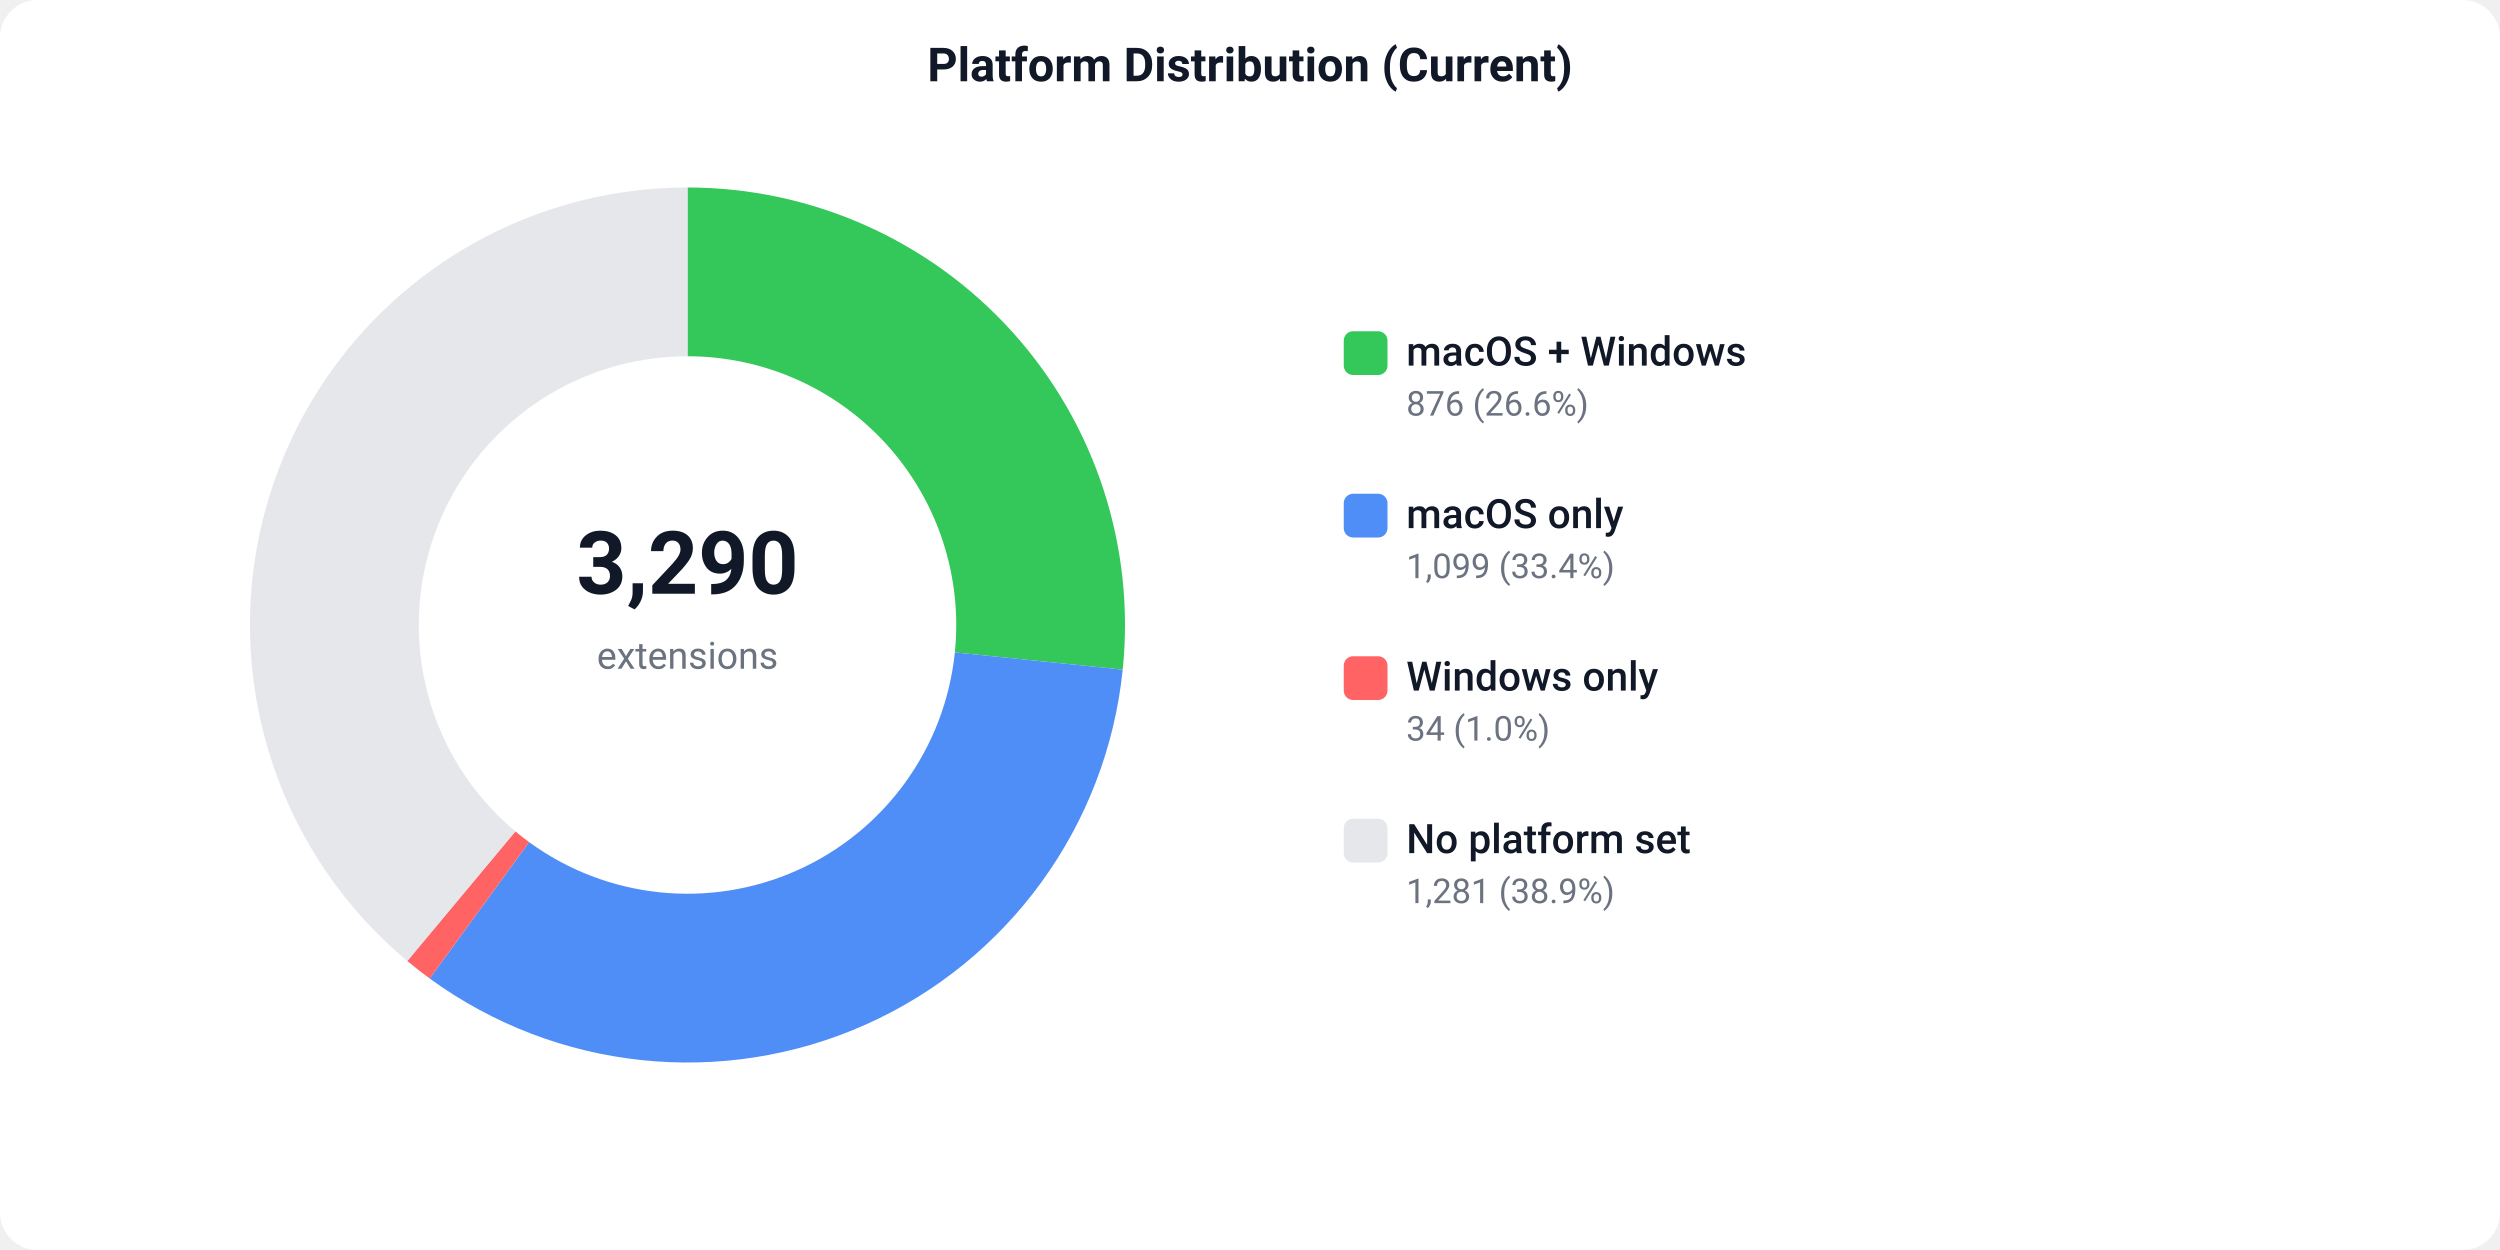
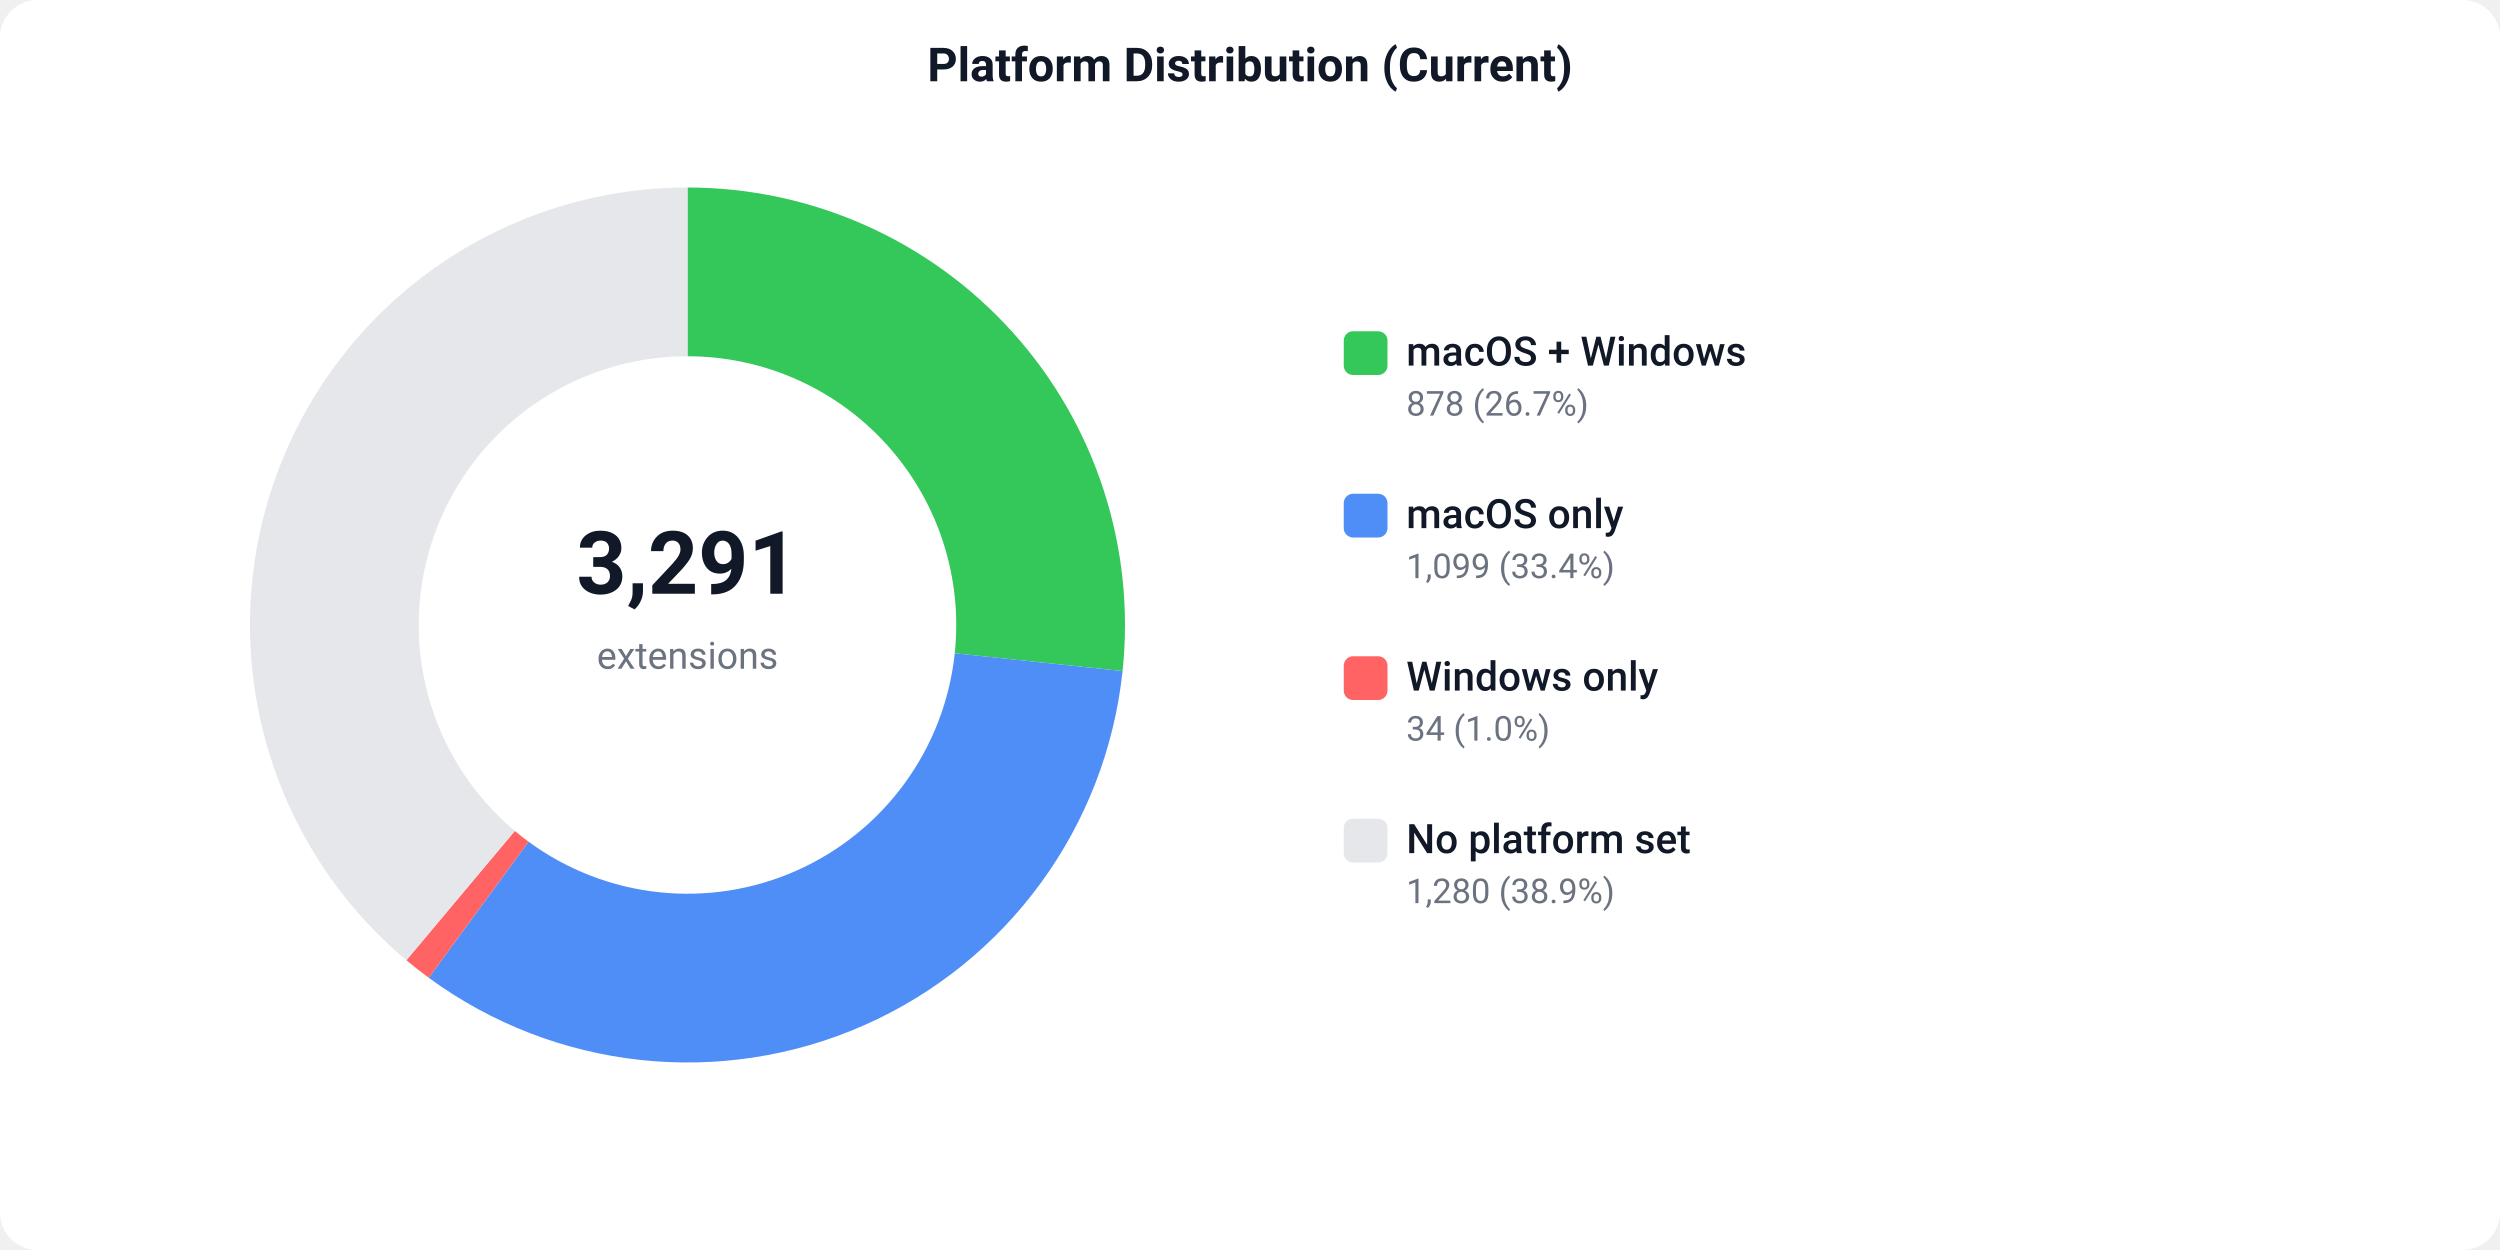
<svg xmlns="http://www.w3.org/2000/svg" width="800" height="400" viewBox="0 0 800 400">
  <defs>
    <style>text { font-family: -apple-system, BlinkMacSystemFont, 'Segoe UI', Roboto, sans-serif; }</style>
  </defs>
  <rect width="800" height="400" fill="#ffffff" rx="12" />
  <text x="400" y="26" text-anchor="middle" font-size="15" font-weight="600" fill="#111827">Platform Distribution (Current)</text>
-   <path d="M 220.00 60.00 A 140 140 0 0 1 359.27 214.28 L 305.55 208.77 A 86 86 0 0 0 220.00 114.00 Z" fill="#34C759" />
-   <path d="M 359.27 214.28 A 140 140 0 0 1 137.49 313.11 L 169.32 269.48 A 86 86 0 0 0 305.55 208.77 Z" fill="#4F8EF7" />
-   <path d="M 137.49 313.11 A 140 140 0 0 1 130.33 307.51 L 164.92 266.04 A 86 86 0 0 0 169.32 269.48 Z" fill="#FF6363" />
-   <path d="M 130.33 307.51 A 140 140 0 0 1 220.00 60.00 L 220.00 114.00 A 86 86 0 0 0 164.92 266.04 Z" fill="#e5e7eb" />
-   <text x="220" y="190" text-anchor="middle" font-size="28" font-weight="700" fill="#111827">3,290</text>
+   <path d="M 220.00 60.00 A 140 140 0 0 1 359.22 214.74 L 305.52 209.05 A 86 86 0 0 0 220.00 114.00 Z" fill="#34C759" />
+   <path d="M 359.22 214.74 A 140 140 0 0 1 137.19 312.88 L 169.13 269.34 A 86 86 0 0 0 305.52 209.05 Z" fill="#4F8EF7" />
+   <path d="M 137.19 312.88 A 140 140 0 0 1 130.04 307.27 L 164.74 265.90 A 86 86 0 0 0 169.13 269.34 Z" fill="#FF6363" />
+   <path d="M 130.04 307.27 A 140 140 0 0 1 220.00 60.00 L 220.00 114.00 A 86 86 0 0 0 164.74 265.90 Z" fill="#e5e7eb" />
+   <text x="220" y="190" text-anchor="middle" font-size="28" font-weight="700" fill="#111827">3,291</text>
  <text x="220" y="214" text-anchor="middle" font-size="12" fill="#6b7280">extensions</text>
  <rect x="430" y="106" width="14" height="14" fill="#34C759" rx="3" />
  <text x="450" y="117" font-size="13" font-weight="500" fill="#111827">macOS + Windows</text>
-   <text x="450" y="133" font-size="11" fill="#6b7280">876 (26.6%)</text>
+   <text x="450" y="133" font-size="11" fill="#6b7280">878 (26.7%)</text>
  <rect x="430" y="158" width="14" height="14" fill="#4F8EF7" rx="3" />
  <text x="450" y="169" font-size="13" font-weight="500" fill="#111827">macOS only</text>
  <text x="450" y="185" font-size="11" fill="#6b7280">1,099 (33.4%)</text>
  <rect x="430" y="210" width="14" height="14" fill="#FF6363" rx="3" />
  <text x="450" y="221" font-size="13" font-weight="500" fill="#111827">Windows only</text>
  <text x="450" y="237" font-size="11" fill="#6b7280">34 (1.0%)</text>
  <rect x="430" y="262" width="14" height="14" fill="#e5e7eb" rx="3" />
  <text x="450" y="273" font-size="13" font-weight="500" fill="#111827">No platform set</text>
-   <text x="450" y="289" font-size="11" fill="#6b7280">1,281 (38.9%)</text>
+   <text x="450" y="289" font-size="11" fill="#6b7280">1,280 (38.9%)</text>
</svg>
